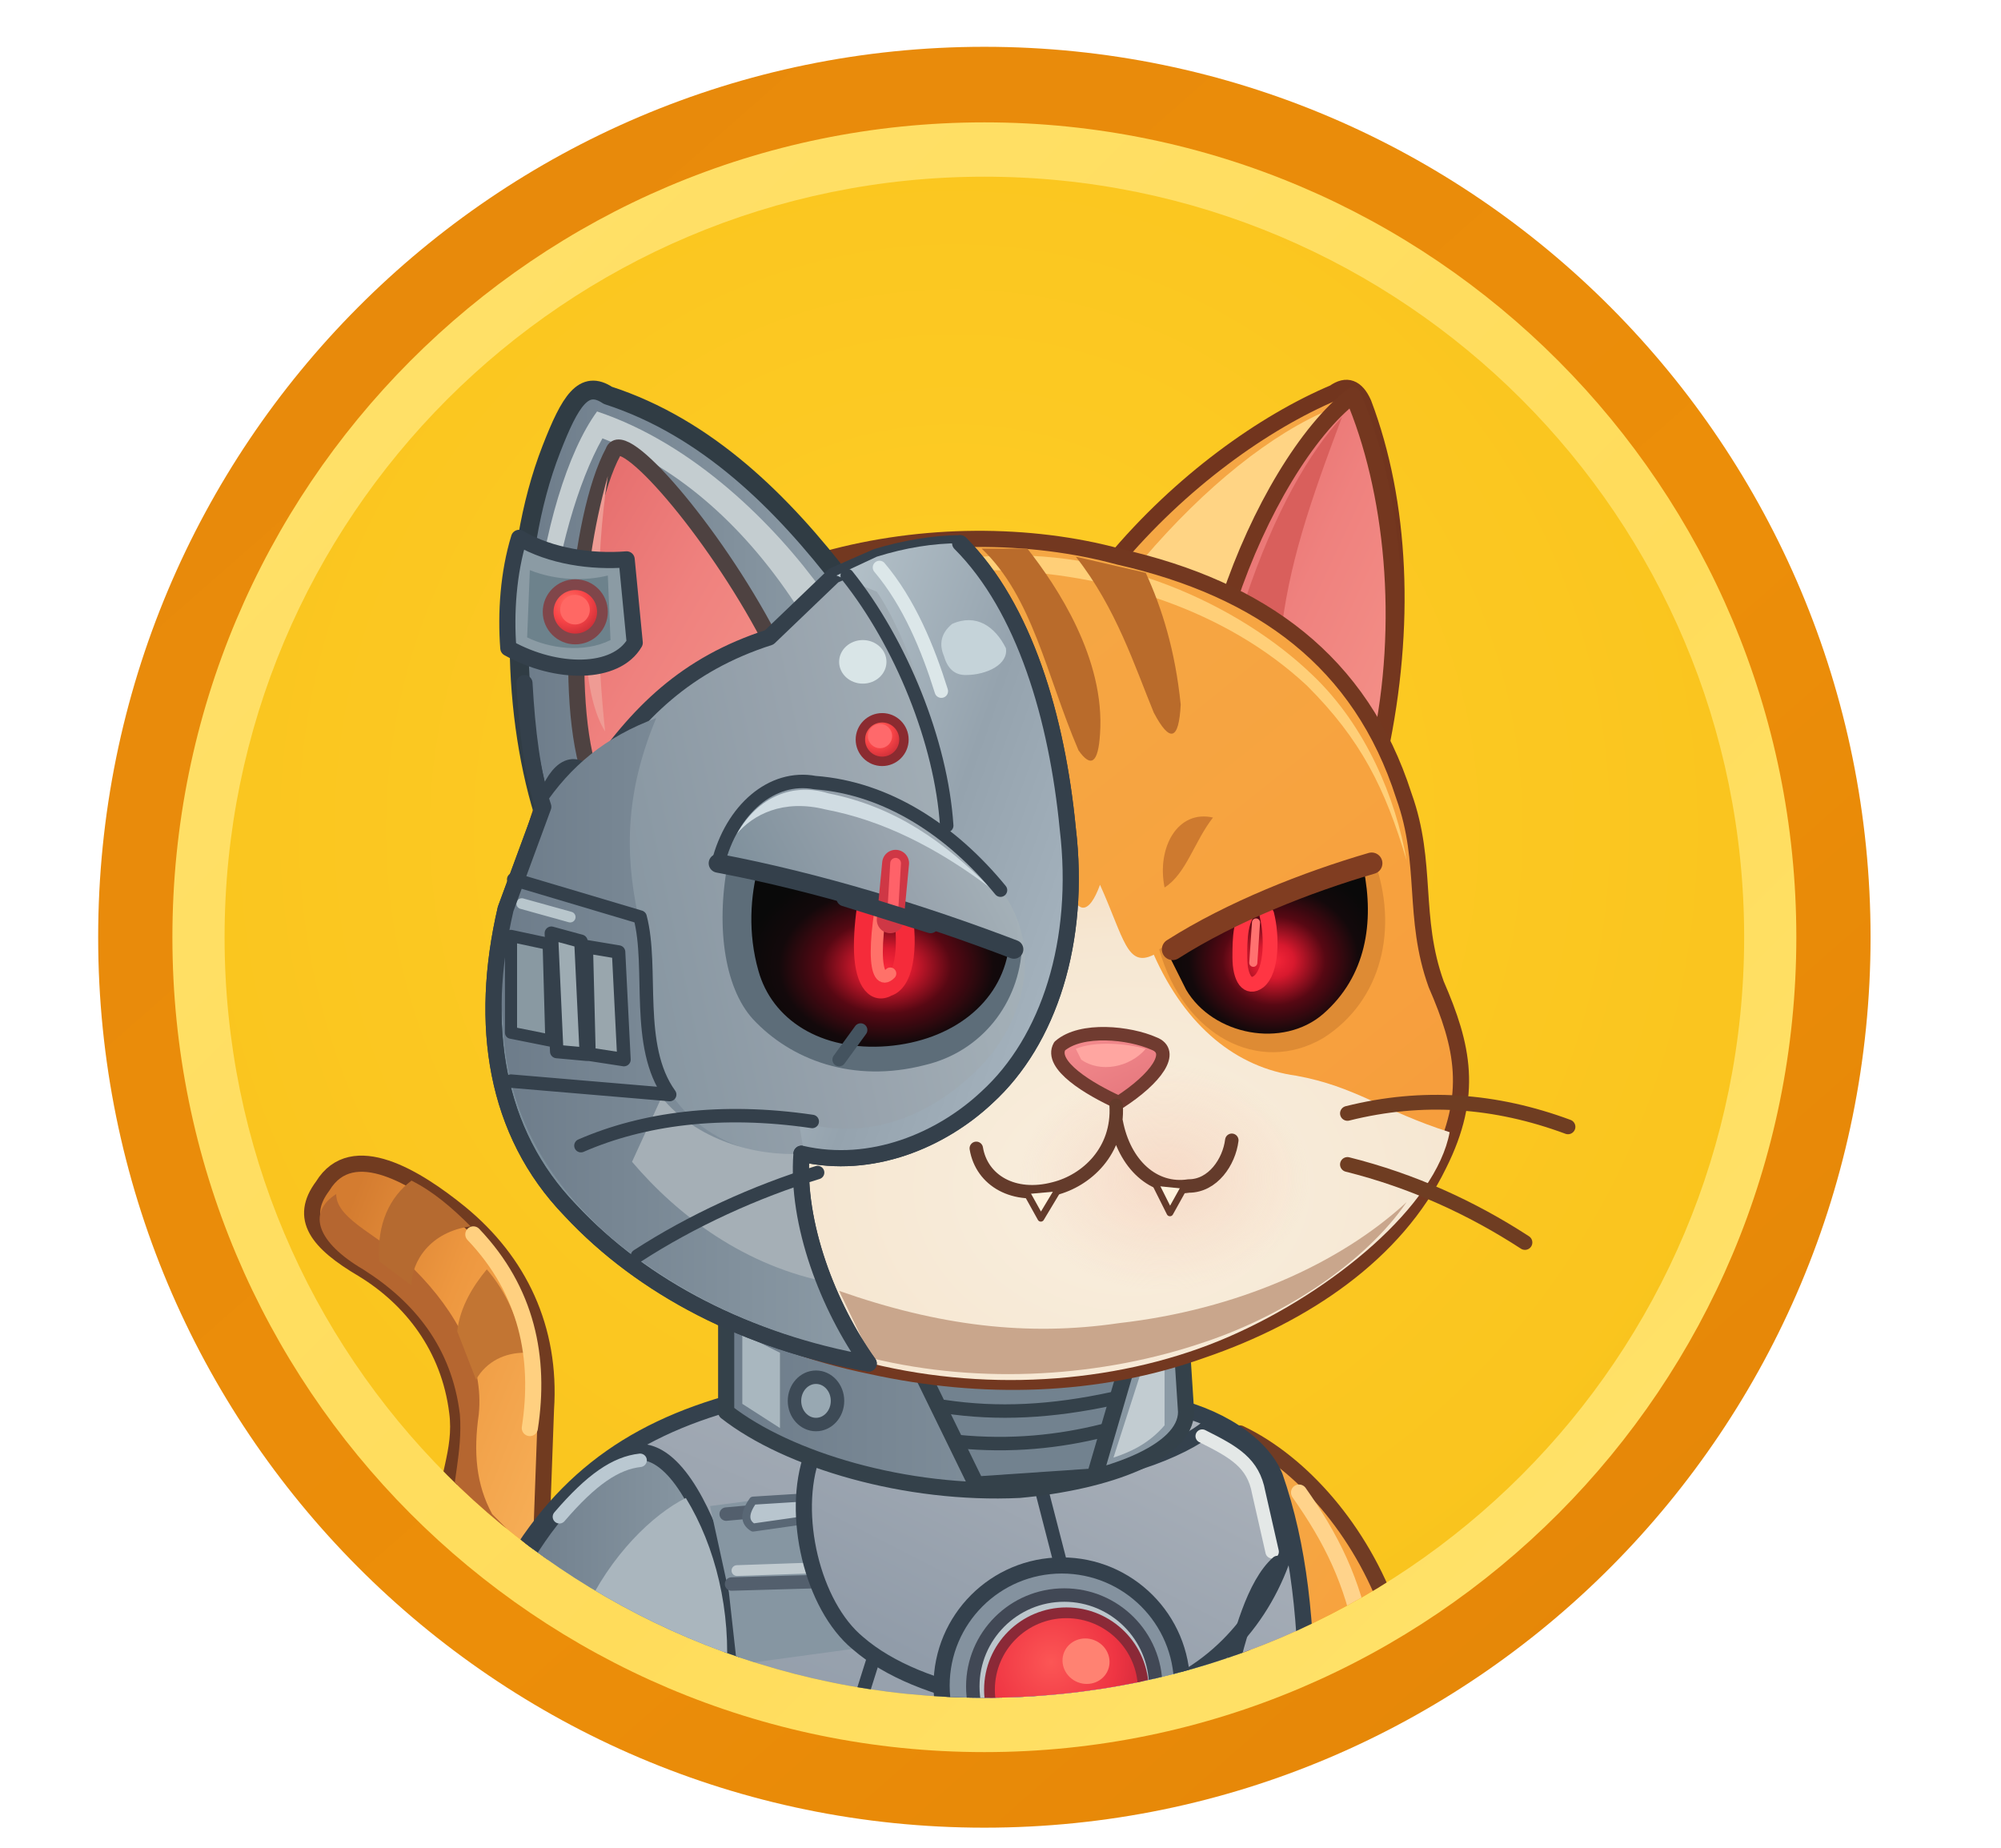
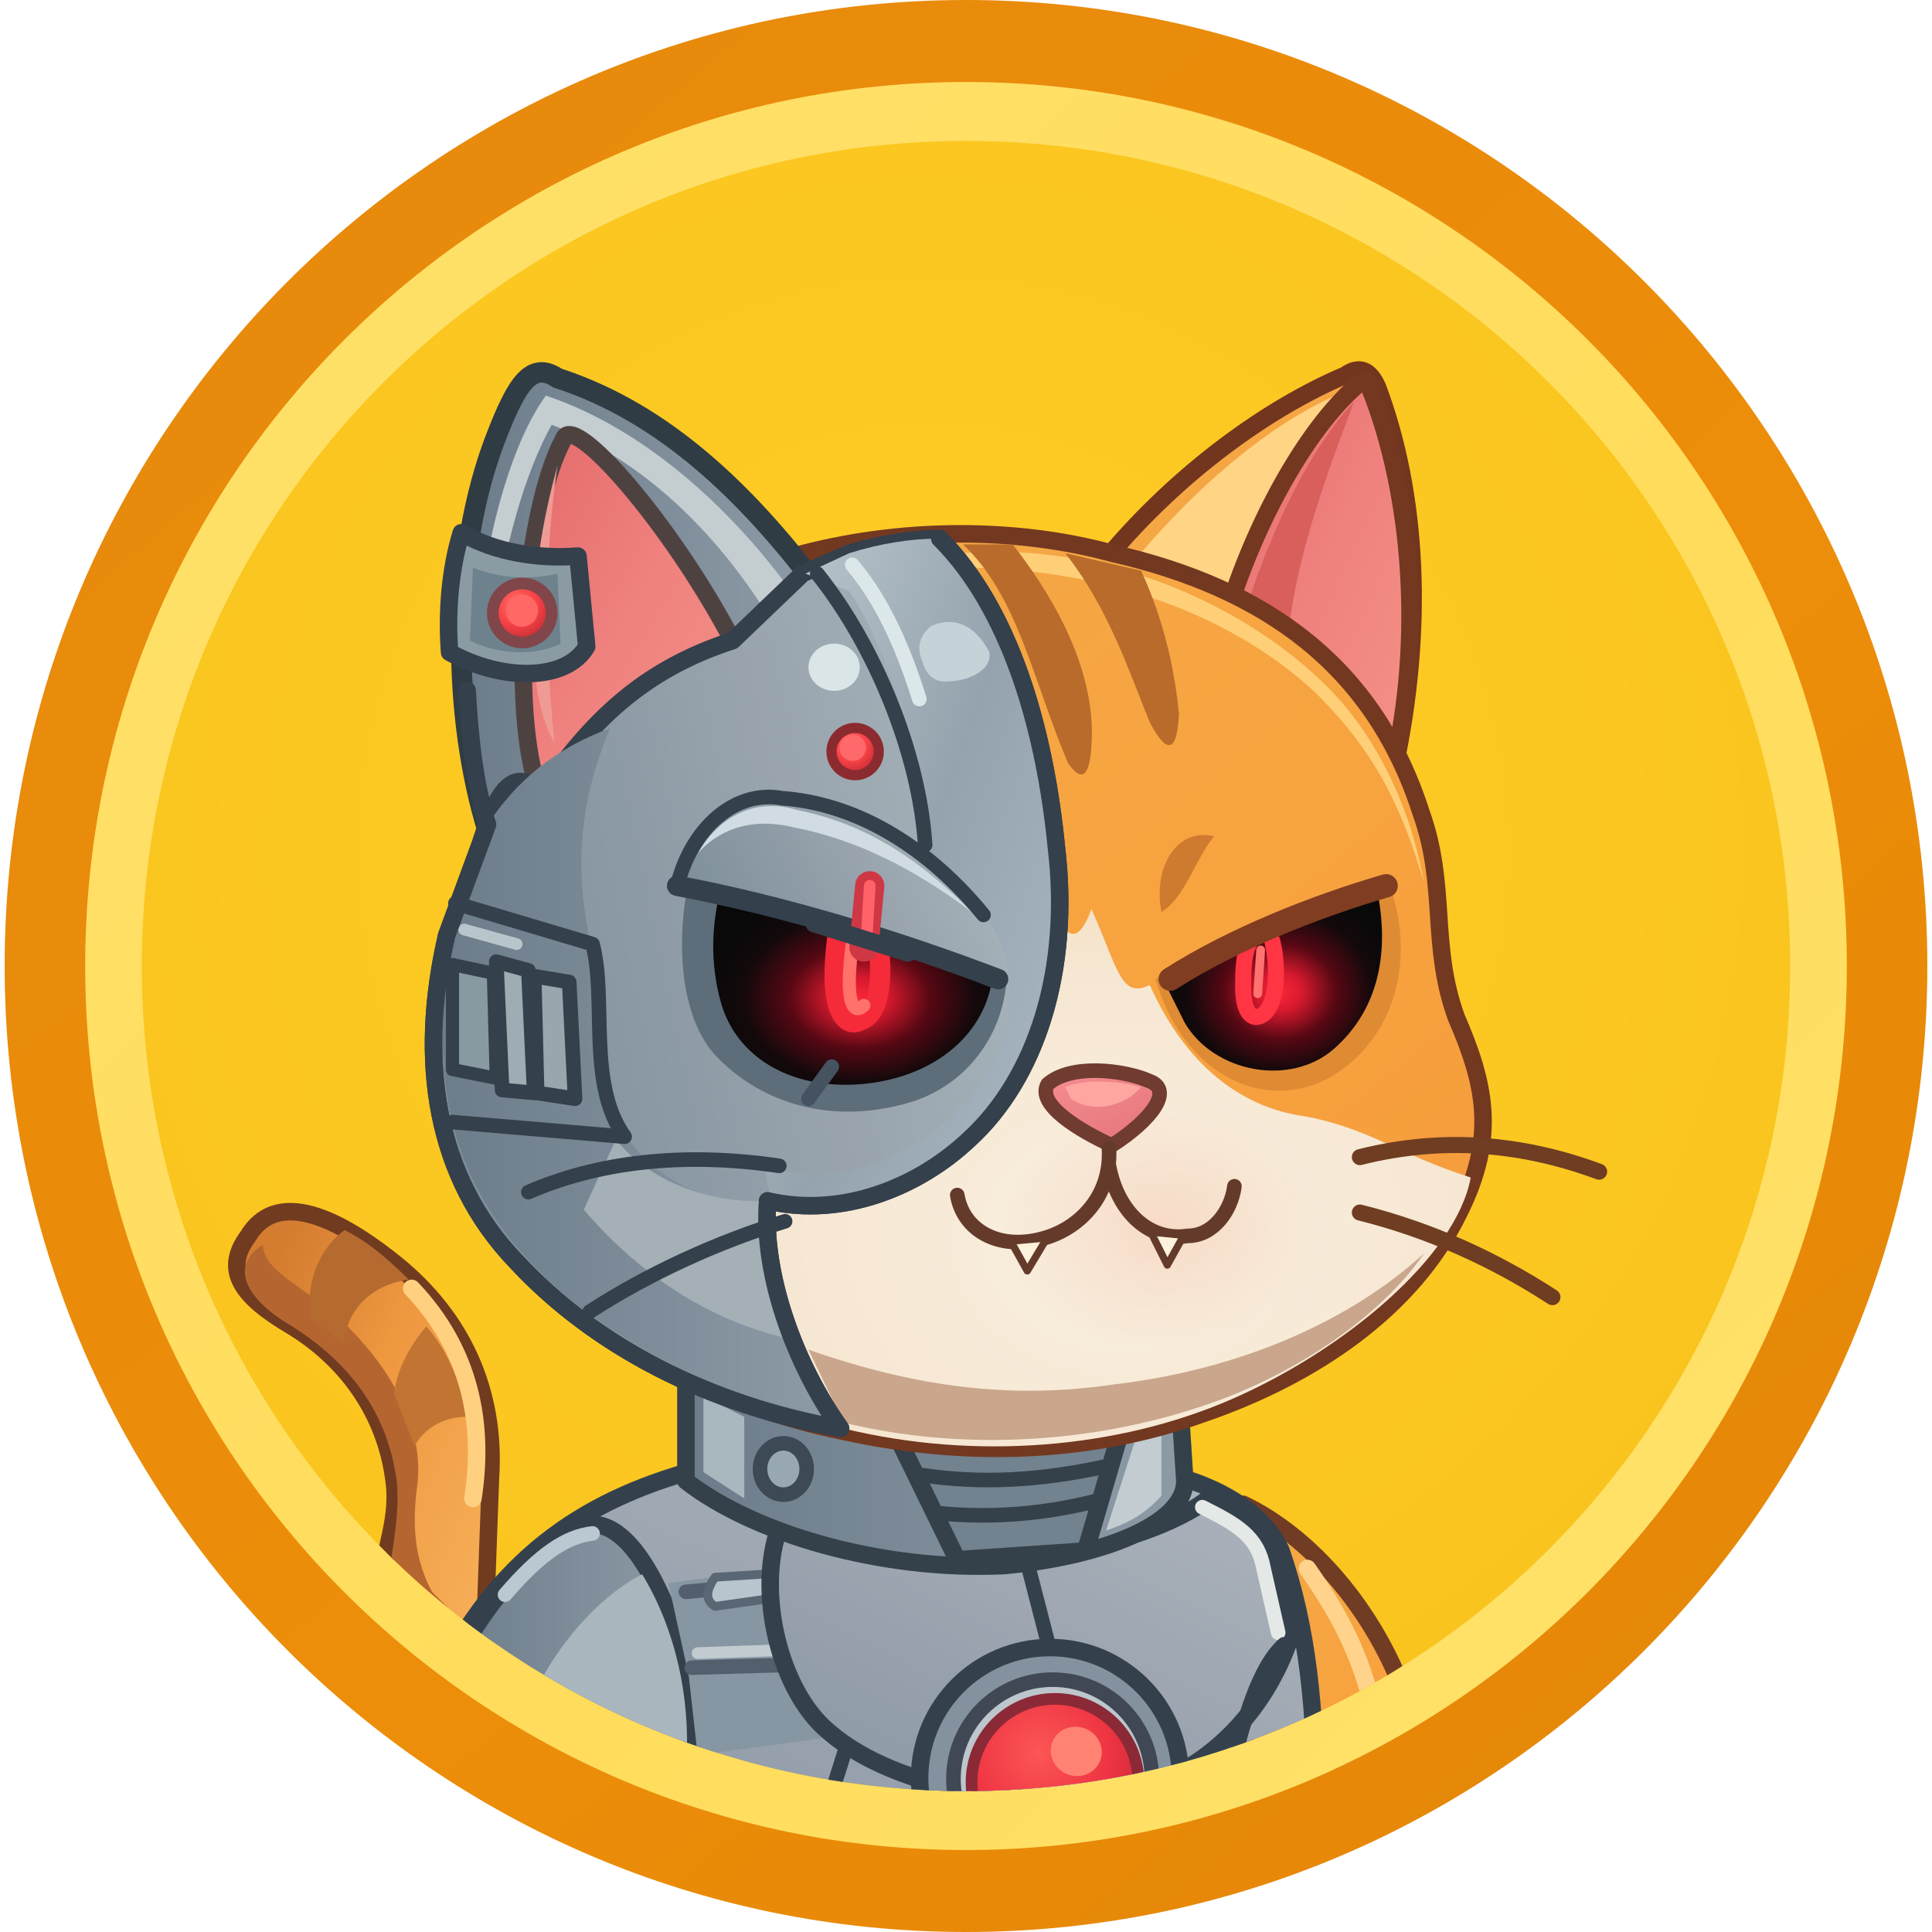
- <svg xmlns="http://www.w3.org/2000/svg" viewBox="0 0 744 687" role="img" aria-labelledby="cyborg-cat-title cyborg-cat-description">
+ <svg xmlns="http://www.w3.org/2000/svg" viewBox="34.9 17.4 662.2 662.2" role="img" aria-labelledby="cyborg-cat-title cyborg-cat-description">
  <defs>
    <linearGradient id="frame-orange" x1="5%" y1="0%" x2="90%" y2="100%">
      <stop offset="0" stop-color="#e7890c" />
      <stop offset=".6" stop-color="#ec8e09" />
      <stop offset="1" stop-color="#e48507" />
    </linearGradient>
    <linearGradient id="frame-yellow" x1="0%" y1="0%" x2="100%" y2="100%">
      <stop offset="0" stop-color="#ffe16b" />
      <stop offset=".6" stop-color="#ffdc5b" />
      <stop offset="1" stop-color="#ffe470" />
    </linearGradient>
    <radialGradient id="background-gold" cx="48%" cy="43%" r="70%">
      <stop offset="0" stop-color="#ffce27" />
      <stop offset="1" stop-color="#f8c21c" />
    </radialGradient>
    <linearGradient id="fur-orange" x1="0%" y1="0%" x2="90%" y2="100%">
      <stop offset="0" stop-color="#f3aa49" />
      <stop offset=".6" stop-color="#f7a33f" />
      <stop offset="1" stop-color="#f69b3c" />
    </linearGradient>
    <linearGradient id="ear-coral" x1="0%" y1="0%" x2="100%" y2="100%">
      <stop offset="0" stop-color="#e46a6a" />
      <stop offset=".5" stop-color="#ef817e" />
      <stop offset="1" stop-color="#f49188" />
    </linearGradient>
    <linearGradient id="tail-orange" x1="10%" y1="20%" x2="100%" y2="80%">
      <stop offset="0" stop-color="#d47c30" />
      <stop offset=".45" stop-color="#ee9840" />
      <stop offset="1" stop-color="#f6ad55" />
    </linearGradient>
    <radialGradient id="muzzle-cream" cx="51%" cy="62%" r="70%">
      <stop offset="0" stop-color="#f9efdf" />
      <stop offset=".7" stop-color="#f6e7d2" />
      <stop offset="1" stop-color="#f5dcbf" />
    </radialGradient>
    <radialGradient id="muzzle-blush">
      <stop offset="0" stop-color="#f5c6b0" stop-opacity=".5" />
      <stop offset="1" stop-color="#f5c6b0" stop-opacity="0" />
    </radialGradient>
    <linearGradient id="metal-blue" x1="0%" y1="55%" x2="100%" y2="25%">
      <stop offset="0" stop-color="#7c8e9a" />
      <stop offset=".56" stop-color="#98a3ad" />
      <stop offset="1" stop-color="#aab7bd" />
    </linearGradient>
    <linearGradient id="metal-spine" x1="0%" y1="0%" x2="100%" y2="80%">
      <stop offset="0" stop-color="#bcc9d0" />
      <stop offset=".56" stop-color="#95a3ae" />
      <stop offset="1" stop-color="#a7b5c0" />
    </linearGradient>
    <linearGradient id="metal-edge" x1="0%" y1="50%" x2="100%" y2="50%">
      <stop offset="0" stop-color="#6d7c8a" />
      <stop offset="1" stop-color="#8c9ba6" />
    </linearGradient>
    <linearGradient id="armor-steel" x1="0%" y1="90%" x2="80%" y2="0%">
      <stop offset="0" stop-color="#8c98a6" />
      <stop offset="1" stop-color="#a9b0b9" />
    </linearGradient>
    <linearGradient id="nose-pink" x1="0%" y1="0%" x2="70%" y2="100%">
      <stop offset="0" stop-color="#f68e90" />
      <stop offset="1" stop-color="#e5777d" />
    </linearGradient>
    <radialGradient id="eye-red" cx="52%" cy="54%" r="52%">
      <stop offset="0" stop-color="#f82639" />
      <stop offset=".18" stop-color="#d8192e" />
      <stop offset=".46" stop-color="#570813" />
      <stop offset=".76" stop-color="#13090b" />
      <stop offset="1" stop-color="#090909" />
    </radialGradient>
    <radialGradient id="small-lamp-red" cx="40%" cy="35%" r="70%">
      <stop offset="0" stop-color="#ff7165" />
      <stop offset=".48" stop-color="#f84447" />
      <stop offset="1" stop-color="#bd2732" />
    </radialGradient>
    <radialGradient id="chest-lamp-red" cx="40%" cy="32%" r="76%">
      <stop offset="0" stop-color="#fc5655" />
      <stop offset=".55" stop-color="#ef3543" />
      <stop offset="1" stop-color="#c32336" />
    </radialGradient>
    <clipPath id="avatar-clip">
      <ellipse cx="366" cy="348.5" rx="282.5" ry="282.8" />
    </clipPath>
    <clipPath id="left-eye-clip">
      <path d="M282 322 C307 327 347 339 375 353 C372 373 354 387 330 389 C305 391 287 379 282 361 C278 347 279 333 282 322 Z" />
    </clipPath>
    <clipPath id="right-eye-clip">
      <path d="M434 354 C455 341 484 329 507 323 C511 343 508 363 492 377 C477 390 451 385 441 368 Z" />
    </clipPath>
  </defs>
  <g id="outer-ring">
    <ellipse cx="366" cy="348.5" rx="329.5" ry="331.1" fill="url(#frame-orange)" />
  </g>
  <g id="inner-ring">
    <ellipse cx="366" cy="348.5" rx="301.9" ry="303" fill="url(#frame-yellow)" />
  </g>
  <g id="avatar-background">
    <ellipse cx="366" cy="348.5" rx="282.5" ry="282.8" fill="url(#background-gold)" />
  </g>
  <g id="portrait" clip-path="url(#avatar-clip)" stroke-linecap="round" stroke-linejoin="round">
    <g id="tail" stroke="#713b20" stroke-width="6">
      <path d="M166 564 C165 551 172 540 170 525 C167 501 153 483 135 472 C118 462 111 453 120 441 C131 423 155 438 171 451 C193 469 205 494 203 524 L201 579 Z" fill="url(#tail-orange)" />
      <path d="M125 444 C125 454 143 460 154 472 C170 488 180 507 178 526 C176 540 177 552 183 563 L195 575 L181 575 L168 564 C168 552 172 540 171 526 C168 501 154 484 135 472 C118 462 114 451 125 444 Z" fill="#b56630" stroke="none" />
      <path d="M153 439 C161 443 168 449 175 456 C160 458 153 469 153 478 L141 469 C140 455 145 445 153 439 Z" fill="#b56a30" stroke="none" />
      <path d="M181 472 C188 480 193 491 195 503 C188 503 181 506 177 513 L170 495 C171 486 176 478 181 472 Z" fill="#c27533" stroke="none" />
      <path d="M176 459 C196 480 201 505 197 531" fill="none" stroke="#ffd080" stroke-width="6" />
    </g>
    <g id="body">
      <path id="organic-arm" d="M461 533 C484 544 506 569 517 600 L527 637 L474 653 L449 573 Z" fill="url(#fur-orange)" stroke="#713c24" stroke-width="6" />
      <path d="M483 555 C495 572 503 588 507 610" fill="none" stroke="#ffd38b" stroke-width="6" />
      <g id="chest-armor" stroke="#34414d" stroke-width="6">
        <path d="M185 593 C205 553 233 532 274 521 L332 523 L432 522 C453 526 469 537 474 549 C483 575 486 603 486 641 L208 666 Z" fill="url(#armor-steel)" />
        <path id="left-shoulder" d="M196 578 C207 560 221 546 236 540 C250 538 261 560 268 581 C273 597 274 612 269 632 L222 650 L184 603 Z" fill="url(#metal-edge)" />
        <path d="M217 600 C227 578 243 563 255 557 C266 575 272 599 270 624 L242 641 Z" fill="#aab6be" stroke="none" />
        <path d="M208 564 C220 550 229 544 238 543" fill="none" stroke="#bac8d1" stroke-width="5" />
        <path id="rib-panel" d="M264 560 L310 554 L318 613 L274 619 L271 592 Z" fill="#8696a2" stroke="none" />
        <path d="M270 563 L303 560 M272 589 L307 588" fill="none" stroke="#535f6d" stroke-width="5" />
        <path d="M280 558 L296 557 Q300 558 301 565 L280 568 Q275 565 280 558 Z" fill="#b8c5ce" stroke="#596775" stroke-width="3" />
        <path d="M274 584 L303 583" fill="none" stroke="#c1cbd0" stroke-width="4" />
        <path id="breastplate" d="M302 541 C326 541 359 548 382 549 C412 551 441 538 449 531 C460 534 469 541 471 551 L478 576 C470 602 451 623 425 631 C390 639 342 631 319 611 C302 597 294 563 302 541 Z" fill="url(#armor-steel)" />
        <path d="M447 534 C459 540 466 544 468 555 L473 577" fill="none" stroke="#e4e8e7" stroke-width="5" />
        <path d="M387 553 L395 584 M325 616 L319 635" fill="none" stroke-width="5" />
        <path d="M475 581 C466 589 461 608 457 624" fill="none" stroke-width="5" />
        <g id="chest-core">
          <circle cx="394.8" cy="626.8" r="44.7" fill="#84929f" />
          <circle cx="395.7" cy="627.1" r="34" fill="#bcc6cc" stroke="#414855" stroke-width="5" />
          <circle cx="396.5" cy="628.3" r="28.6" fill="url(#chest-lamp-red)" stroke="#8b2937" stroke-width="4" />
          <ellipse cx="403.8" cy="617.7" rx="8.8" ry="8.4" fill="#ff8272" stroke="none" transform="rotate(22 403.8 617.7)" />
        </g>
      </g>
    </g>
    <g id="neck" stroke="#34414a" stroke-width="6">
      <path d="M270 489 L439 494 L441 525 C441 540 412 551 379 554 C337 556 293 543 270 525 Z" fill="url(#metal-edge)" />
      <path d="M342 509 L419 508 L407 549 L363 552 Z" fill="#72828f" />
      <path d="M351 523 C371 526 391 525 414 520 M356 536 C376 538 394 536 410 532" fill="none" stroke-width="5" />
      <path d="M433 509 L433 530 C427 537 420 540 414 542 L424 511 Z" fill="#c2ccd1" stroke="none" />
      <path d="M276 496 L276 522 L290 531 L290 503 Z" fill="#a9b7bf" stroke="none" />
      <ellipse cx="303.4" cy="520.9" rx="8" ry="8.8" fill="#98a8b2" stroke="#3d4a56" stroke-width="5" />
    </g>
    <g id="ears">
      <path id="right-ear-fur" d="M414 209 C439 179 470 157 496 146 Q503 141 507 150 C521 187 523 233 513 280 L489 287 L453 251 Z" fill="url(#fur-orange)" stroke="#72351e" stroke-width="6" />
      <path d="M425 208 C448 181 473 161 495 152 C475 177 463 200 455 222 Z" fill="#ffd484" />
      <path id="right-inner-ear" d="M457 223 C468 190 486 160 503 147 C518 182 523 232 513 278 Z" fill="url(#ear-coral)" stroke="#74371f" stroke-width="6" />
      <path d="M463 223 C474 190 487 168 499 155 C487 187 479 210 476 238 Z" fill="#d95f5c" />
    </g>
    <g id="face">
      <path id="head-fur" d="M202 299 C218 247 261 216 307 208 C343 198 383 198 416 207 C469 219 506 246 522 296 C531 321 525 341 534 366 C544 389 548 407 535 433 C519 466 485 489 447 502 C408 516 365 517 324 508 C280 499 241 478 216 445 C185 407 182 359 202 299 Z" fill="url(#fur-orange)" stroke="#733820" stroke-width="6" />
      <path id="fur-highlight" d="M365 207 C414 203 461 225 488 251 C508 270 519 297 523 320 C515 293 506 275 486 255 C456 227 413 213 369 212 Z" fill="#ffcf78" />
      <g id="tabby-markings" fill="#b96b2b">
        <path d="M365 204 C384 222 389 251 401 279 Q408 289 409 273 C411 245 393 218 382 204 Z" />
        <path d="M400 207 C415 226 422 248 429 265 Q438 282 439 262 C437 242 432 226 426 213 Z" />
        <path d="M451 304 C438 301 430 315 433 330 C441 325 444 313 451 304 Z" fill="#ce7a2f" />
      </g>
      <path id="cream-muzzle" d="M396 325 C400 342 405 340 409 329 C418 349 419 360 429 355 C441 382 460 397 482 400 C504 404 514 413 539 421 C534 448 496 480 457 497 C418 514 369 518 324 507 C307 486 296 457 298 427 L316 393 L371 358 Z" fill="url(#muzzle-cream)" />
      <ellipse cx="433" cy="438" rx="54" ry="42" fill="url(#muzzle-blush)" />
      <path id="jaw-shadow" d="M312 480 C349 493 382 497 416 492 C460 487 498 470 523 447 C508 469 478 489 448 499 C410 512 365 515 324 505 Z" fill="#c9a68c" />
    </g>
    <g id="right-eye-shadow">
      <path d="M431 353 C454 339 487 325 511 320 C520 345 514 372 492 386 C468 400 440 385 431 353 Z" fill="#de8b34" />
    </g>
    <g id="eyes">
      <g id="right-eye" clip-path="url(#right-eye-clip)">
        <rect x="432" y="320" width="80" height="69" fill="url(#eye-red)" />
        <path d="M466 337 C461 341 461 349 461 356 C461 364 464 368 468 365 C473 361 473 348 471 340" fill="none" stroke="#ff3543" stroke-width="5.5" />
        <path d="M467 343 L466 358" fill="none" stroke="#ff7270" stroke-width="3" />
      </g>
      <path id="right-eyelid" d="M436 353 C458 339 486 328 510 321" fill="none" stroke="#803d21" stroke-width="8" />
    </g>
    <g id="left-ear">
      <path id="left-metal-ear" d="M202 302 C190 263 189 208 205 167 C212 149 217 141 226 147 C263 159 291 187 314 217 L299 270 L259 309 Z" fill="url(#metal-edge)" stroke="#303c44" stroke-width="7" />
      <path d="M222 153 C258 165 288 195 306 220 L296 225 C275 193 250 173 224 163 C215 179 207 206 204 235 L199 229 C202 198 211 168 222 153 Z" fill="#c4cdd0" />
      <path id="left-inner-ear" d="M220 290 C209 260 215 192 228 168 C231 158 265 197 286 237 C257 248 237 265 220 290 Z" fill="url(#ear-coral)" stroke="#4e4241" stroke-width="6" />
      <path d="M226 177 C221 210 222 244 225 272 C215 256 215 216 226 177 Z" fill="#ef9b94" />
    </g>
    <g id="cybernetic-face" stroke="#34404b" stroke-width="6">
      <path id="metal-face-shell" d="M202 300 C206 287 213 280 220 290 C237 265 255 247 286 237 L310 214 L326 207 C336 204 347 202 357 202 C381 226 393 267 397 308 C402 350 390 387 367 408 C350 424 324 435 298 429 C296 455 308 486 323 507 C278 499 239 479 212 450 C184 421 178 381 188 338 Z" fill="url(#metal-blue)" />
      <path id="mask-edge-shadow" d="M244 267 C231 298 233 322 238 344 C241 361 236 389 249 406 C262 426 285 431 298 429 C296 455 308 486 321 504 C285 497 252 481 227 460 C201 437 188 411 187 380 C184 353 193 324 202 300 C212 285 225 274 244 267 Z" fill="url(#metal-edge)" stroke="none" />
      <path id="jaw-metal-highlight" d="M246 408 C259 424 281 430 298 429 C299 444 301 460 309 477 C277 471 252 452 235 432 Z" fill="#a5afb6" stroke="none" />
      <path id="forehead-spine" d="M311 214 L326 207 Q342 202 357 202 C381 226 393 267 397 308 C402 350 390 387 367 408 C349 424 324 435 299 429 L297 417 C323 425 346 414 361 400 C380 383 386 358 377 339 L352 307 C351 274 337 236 326 220 Z" fill="url(#metal-spine)" stroke="none" />
      <path d="M315 214 C335 239 350 276 352 307" fill="none" stroke-width="5" />
      <path d="M327 211 C338 224 345 241 350 257" fill="none" stroke="#dce7e9" stroke-width="5" />
      <path d="M354 232 C363 228 370 233 374 241 C375 247 367 251 359 251 Q353 251 351 244 Q348 237 354 232 Z" fill="#c5d3d9" stroke="none" />
      <ellipse cx="320.8" cy="246.1" rx="8.8" ry="8.1" fill="#d9e5e7" stroke="none" />
      <g id="vent-panel">
        <path d="M191 327 L238 341 C243 360 236 389 249 407 L190 402" fill="none" stroke-width="5" />
        <path d="M190 348 L204 351 L205 387 L190 384 Z" fill="#8999a2" stroke-width="4.5" />
        <path d="M205 347 L216 350 L218 392 L207 391 Z" fill="#9eacb3" stroke-width="5" />
        <path d="M218 352 L230 354 L232 394 L219 392 Z" fill="#99a6ad" stroke-width="5" />
        <path d="M194 336 L212 341" fill="none" stroke="#b8c6cc" stroke-width="4" />
      </g>
      <g id="left-eye-socket">
        <path d="M271 319 C302 319 351 337 380 352 C379 373 365 391 344 396 C317 403 294 394 280 379 C269 367 266 343 271 319 Z" fill="#5d6d79" stroke="none" />
        <g id="left-eye" clip-path="url(#left-eye-clip)" stroke="none">
          <rect x="277" y="320" width="101" height="73" fill="url(#eye-red)" />
          <path d="M327 317 C324 326 321 339 321 352 C321 364 325 370 330 367 C337 365 338 349 335 336 L332 317" fill="none" stroke="#f52b3a" stroke-width="7" />
          <path d="M330 322 C328 335 326 345 326 354 C326 362 328 365 331 362" fill="none" stroke="#ff7169" stroke-width="4.5" />
        </g>
        <path d="M312 394 L320 383" fill="none" stroke="#44535f" stroke-width="5" />
      </g>
      <g id="left-eyelid">
        <path d="M267 321 C272 301 287 288 303 291 C330 293 354 309 372 331 C378 338 380 346 377 353 C343 340 304 328 267 321 Z" fill="url(#metal-blue)" stroke="none" />
        <path d="M274 310 C282 296 295 291 308 295 C333 300 351 313 368 330 C348 315 328 305 307 301 C291 297 280 303 274 310 Z" fill="#d0dce2" stroke="none" />
        <path d="M267 321 C272 301 287 288 303 291 C330 293 354 309 372 331" fill="none" stroke-width="5" />
        <path d="M267 321 C304 328 343 340 377 353" fill="none" stroke-width="7" />
        <path d="M331 342 L333 321" fill="none" stroke="#cf3745" stroke-width="10" />
        <path d="M332 338 L333 321" fill="none" stroke="#ff6269" stroke-width="4" />
        <path d="M314 334 L346 344" fill="none" stroke-width="6" />
      </g>
      <g id="mask-seams" fill="none" stroke-width="5">
        <path d="M216 426 C239 416 268 412 302 417" />
        <path d="M237 467 C257 454 281 443 304 436" />
      </g>
      <g id="forehead-indicator" stroke-width="3.5">
        <circle cx="328" cy="275" r="8.1" fill="url(#small-lamp-red)" stroke="#8b2b30" />
        <circle cx="327.2" cy="273.7" r="4.5" fill="#ff696b" stroke="none" />
      </g>
      <path id="mask-contour" d="M202 300 C198 288 196 272 195 254 M357 202 C381 226 393 267 397 308 C402 350 390 387 367 408 C350 424 324 435 298 429 C296 455 308 486 323 507 C278 499 239 479 212 450 C184 421 178 381 188 338 L202 300" fill="none" />
    </g>
    <g id="ear-implant" stroke="#34404b" stroke-width="6">
      <path d="M193 200 C205 207 220 209 233 208 L236 239 C229 251 207 251 189 241 C188 228 189 213 193 200 Z" fill="#8b9ba4" />
      <path d="M197 212 C207 216 218 216 226 214 L227 238 C217 243 204 241 196 237 Z" fill="#6d828c" stroke="none" />
      <circle cx="213.9" cy="227.5" r="10.1" fill="url(#small-lamp-red)" stroke="#80464a" stroke-width="4" />
      <circle cx="213.8" cy="226.7" r="5.5" fill="#ff6864" stroke="none" />
    </g>
    <g id="nose">
      <path d="M394 389 C402 382 420 384 429 388 C437 391 430 401 416 410 C405 405 390 396 394 389 Z" fill="url(#nose-pink)" stroke="#703b30" stroke-width="5" />
      <path d="M400 390 C407 387 419 388 426 390 C420 397 409 399 402 394 Z" fill="#ffa6a1" />
    </g>
    <g id="mouth" fill="none" stroke="#643b2b" stroke-width="5">
      <path d="M415 411 C416 428 404 439 392 442 C377 446 365 439 363 427 M415 417 C418 433 429 443 442 441 C451 441 457 432 458 424" />
      <path d="M382 444 L387 453 L393 443 M430 441 L435 451 L440 442" fill="#fff2dd" stroke-width="2.5" />
    </g>
    <g id="whiskers" fill="none" stroke="#6f3d22" stroke-width="5.5">
      <path d="M501 414 C529 407 556 409 583 419" />
      <path d="M501 433 C525 439 547 449 567 462" />
    </g>
  </g>
</svg>
